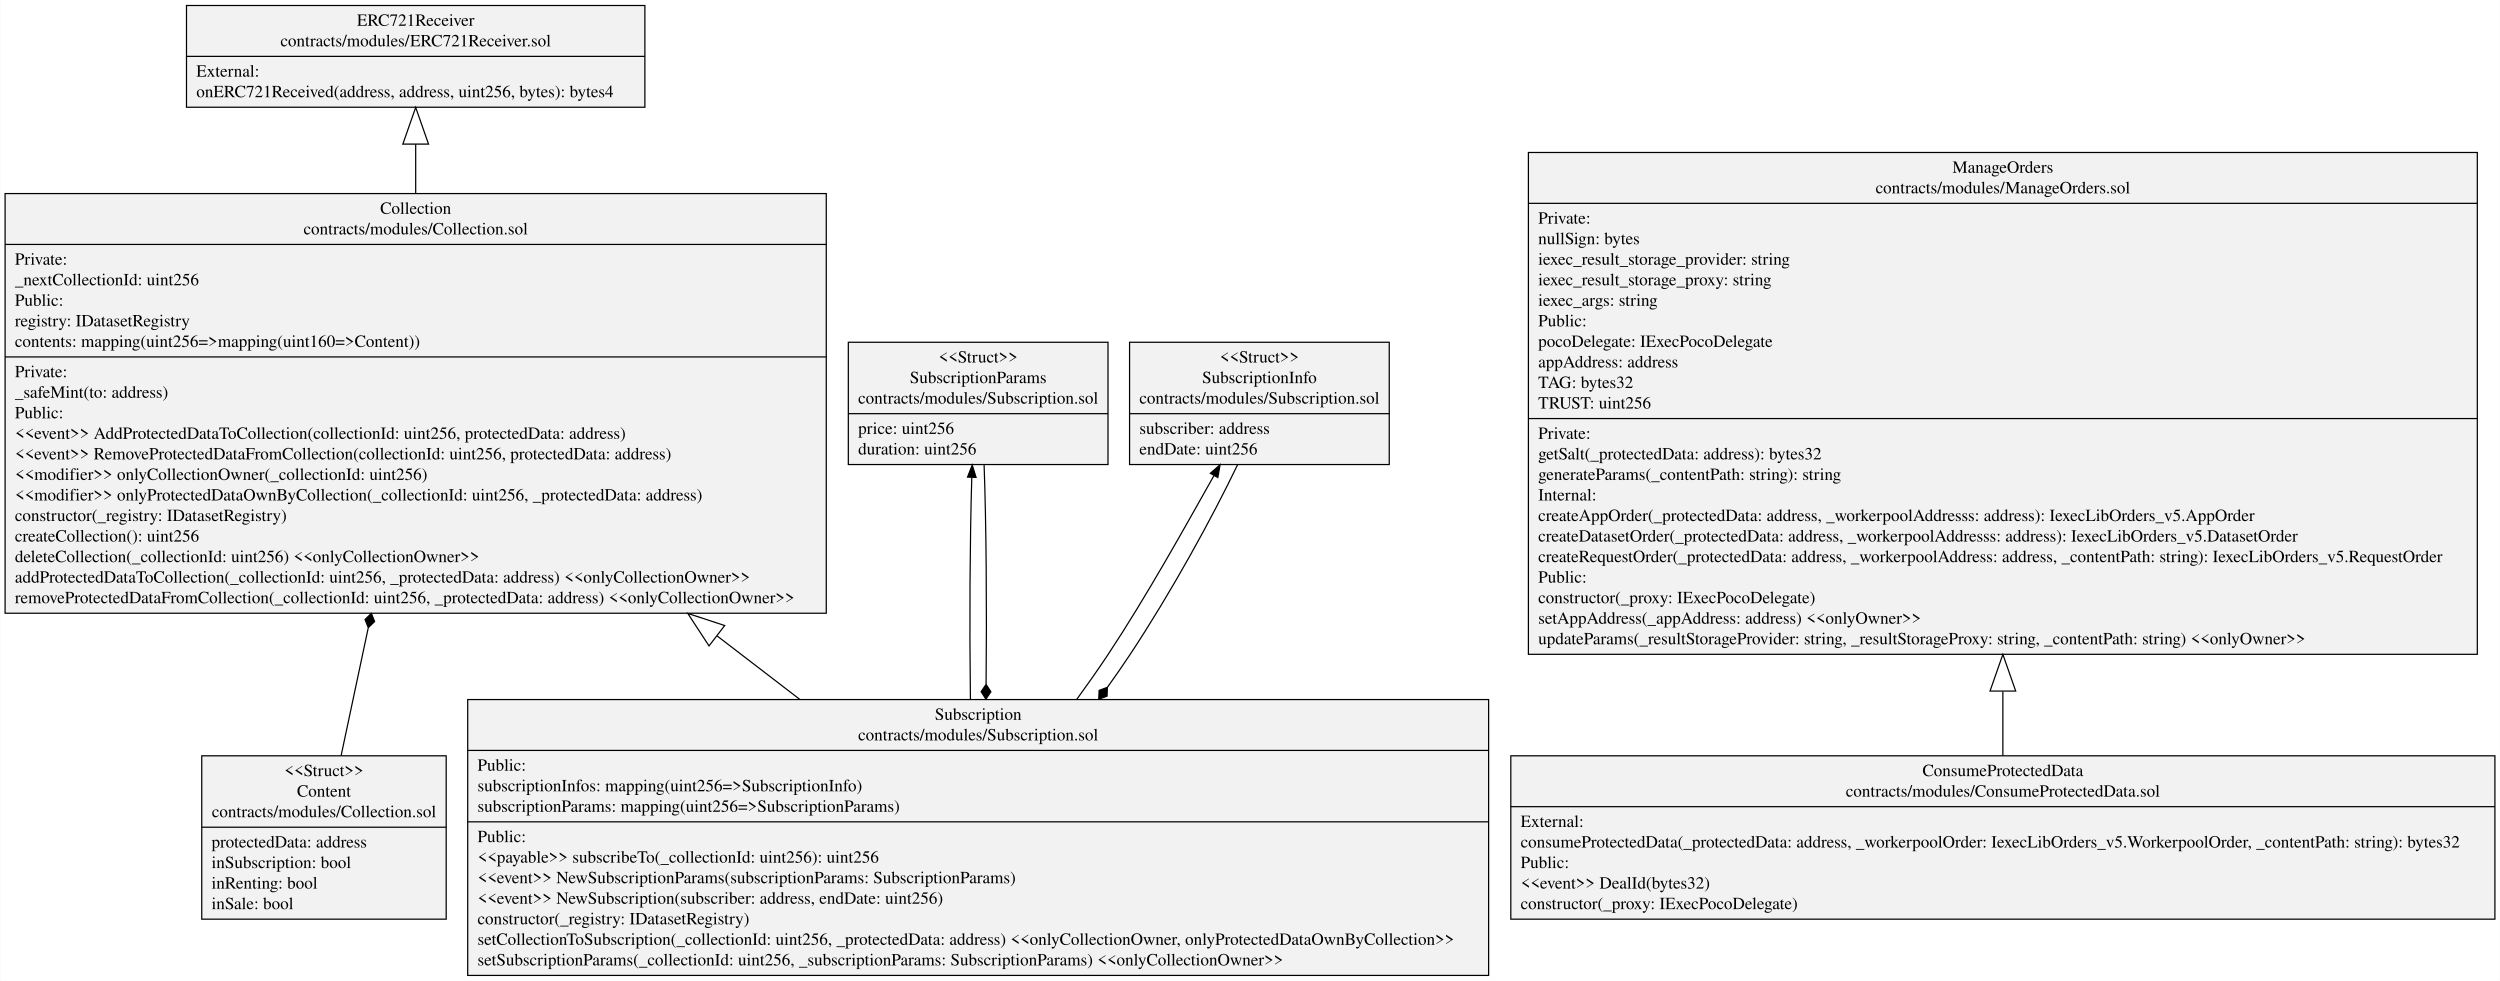
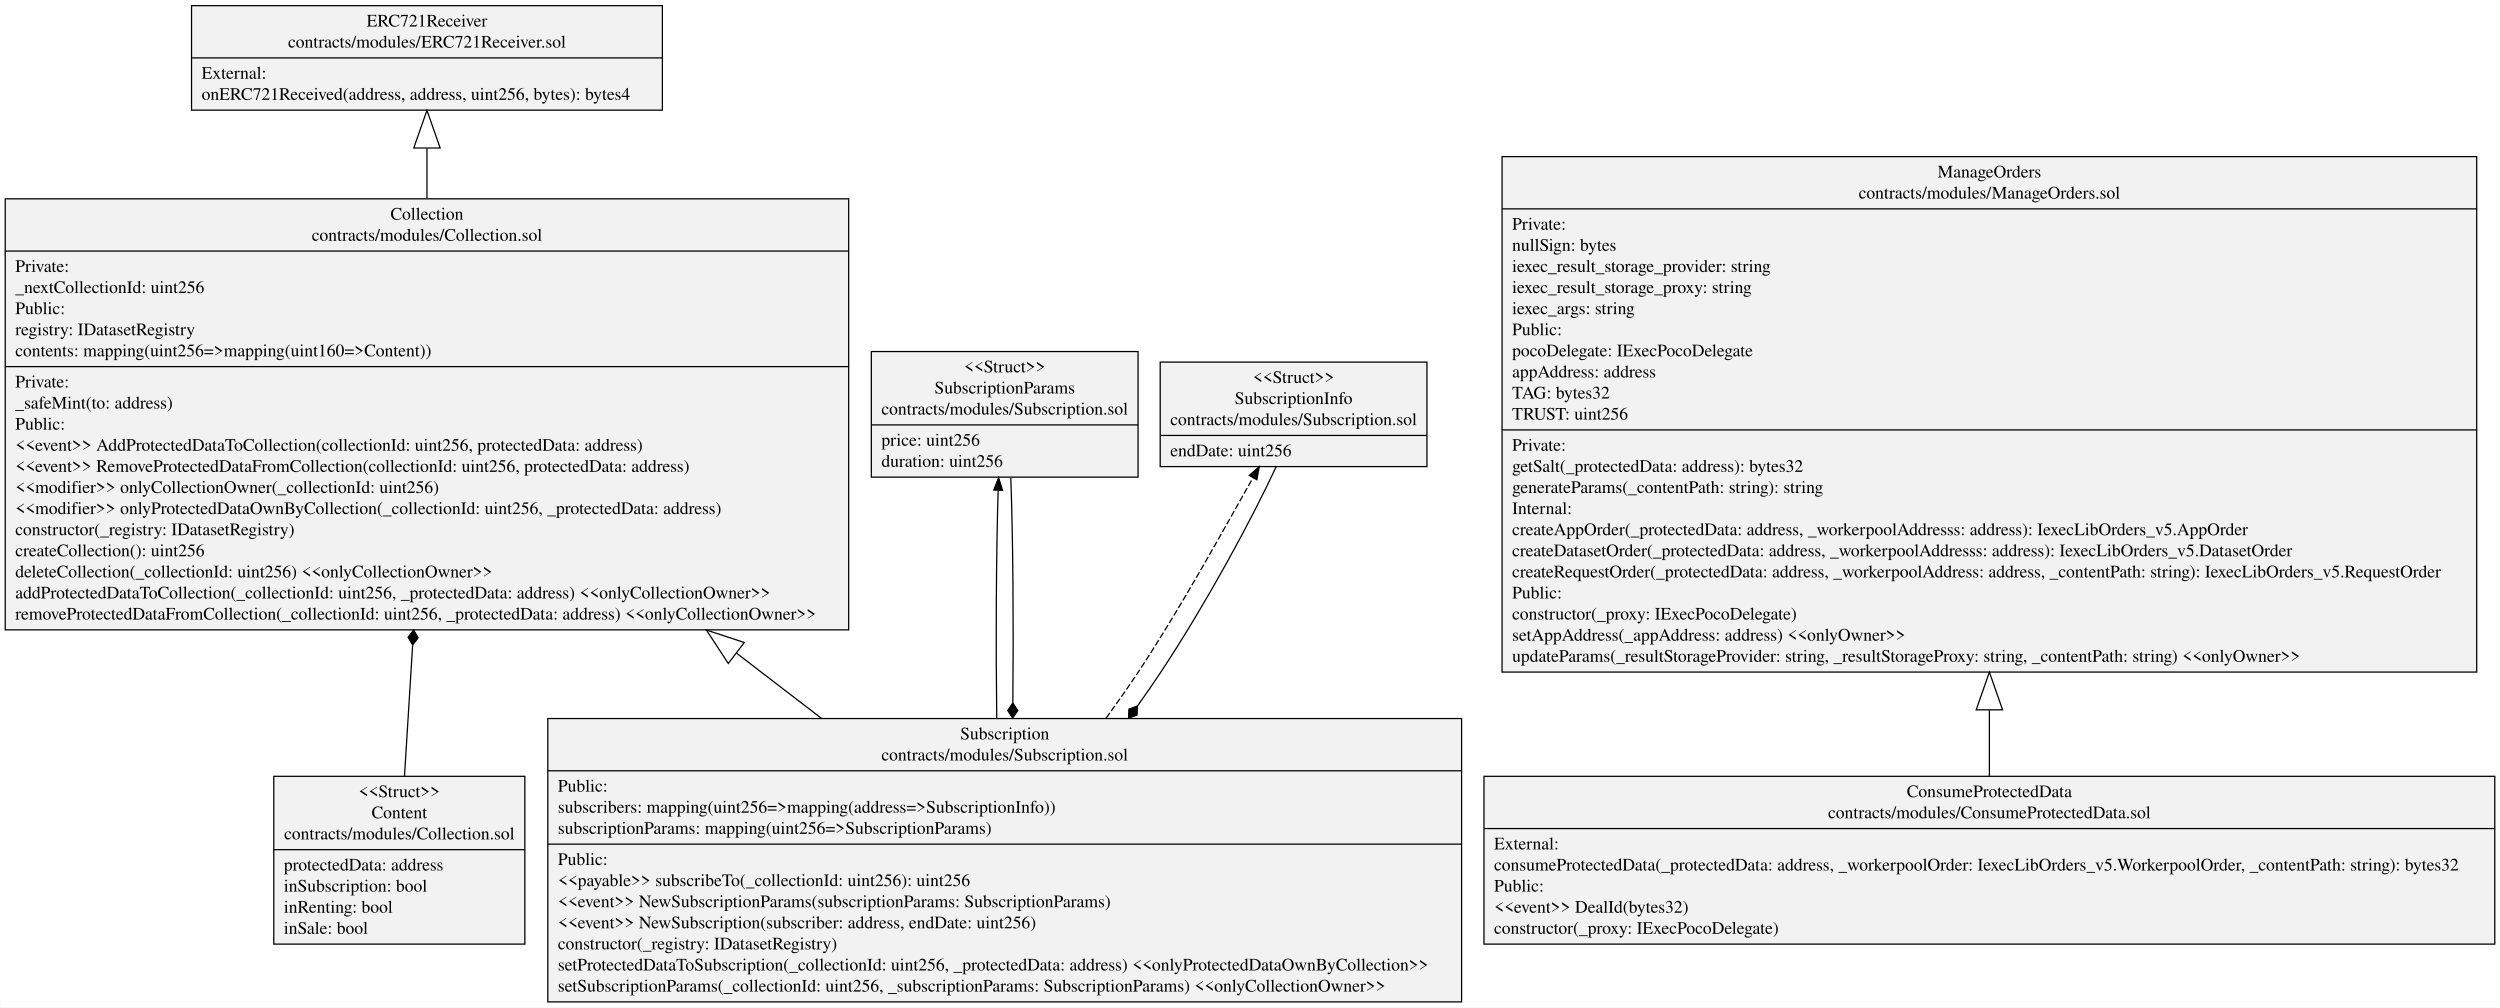
- <svg xmlns="http://www.w3.org/2000/svg" width="2044pt" height="802pt" viewBox="0.00 0.00 2044.19 802.20">
+ <svg xmlns="http://www.w3.org/2000/svg" width="1990pt" height="802pt" viewBox="0.00 0.00 1990.19 802.20">
  <g id="graph0" class="graph" transform="scale(1 1) rotate(0) translate(4 798.2)">
-     <polygon fill="white" stroke="transparent" points="-4,4 -4,-798.2 2040.19,-798.2 2040.19,4 -4,4" />
+     <polygon fill="white" stroke="transparent" points="-4,4 -4,-798.2 1986.19,-798.2 1986.19,4 -4,4" />
    <g id="node1" class="node">
-       <polygon fill="#f2f2f2" stroke="black" points="160.83,-46.5 160.83,-180.1 360.74,-180.1 360.74,-46.5 160.83,-46.5" />
-       <text text-anchor="middle" x="260.79" y="-163.5" font-family="Times,serif" font-size="14.00">&lt;&lt;Struct&gt;&gt;</text>
-       <text text-anchor="middle" x="260.79" y="-146.7" font-family="Times,serif" font-size="14.00">Content</text>
-       <text text-anchor="middle" x="260.79" y="-129.9" font-family="Times,serif" font-size="14.00">contracts/modules/Collection.sol</text>
-       <polyline fill="none" stroke="black" points="160.83,-121.7 360.74,-121.7 " />
-       <text text-anchor="start" x="168.83" y="-105.1" font-family="Times,serif" font-size="14.00">protectedData: address</text>
-       <text text-anchor="start" x="168.83" y="-88.3" font-family="Times,serif" font-size="14.00">inSubscription: bool</text>
-       <text text-anchor="start" x="168.83" y="-71.5" font-family="Times,serif" font-size="14.00">inRenting: bool</text>
-       <text text-anchor="start" x="168.83" y="-54.7" font-family="Times,serif" font-size="14.00">inSale: bool</text>
+       <polygon fill="#f2f2f2" stroke="black" points="213.83,-46.5 213.83,-180.1 413.74,-180.1 413.74,-46.5 213.83,-46.5" />
+       <text text-anchor="middle" x="313.79" y="-163.5" font-family="Times,serif" font-size="14.00">&lt;&lt;Struct&gt;&gt;</text>
+       <text text-anchor="middle" x="313.79" y="-146.7" font-family="Times,serif" font-size="14.00">Content</text>
+       <text text-anchor="middle" x="313.79" y="-129.9" font-family="Times,serif" font-size="14.00">contracts/modules/Collection.sol</text>
+       <polyline fill="none" stroke="black" points="213.83,-121.7 413.74,-121.7 " />
+       <text text-anchor="start" x="221.83" y="-105.1" font-family="Times,serif" font-size="14.00">protectedData: address</text>
+       <text text-anchor="start" x="221.83" y="-88.3" font-family="Times,serif" font-size="14.00">inSubscription: bool</text>
+       <text text-anchor="start" x="221.83" y="-71.5" font-family="Times,serif" font-size="14.00">inRenting: bool</text>
+       <text text-anchor="start" x="221.83" y="-54.7" font-family="Times,serif" font-size="14.00">inSale: bool</text>
    </g>
    <g id="node2" class="node">
      <polygon fill="#f2f2f2" stroke="black" points="0,-296.7 0,-639.9 671.57,-639.9 671.57,-296.7 0,-296.7" />
      <text text-anchor="middle" x="335.79" y="-623.3" font-family="Times,serif" font-size="14.00">Collection</text>
      <text text-anchor="middle" x="335.79" y="-606.5" font-family="Times,serif" font-size="14.00">contracts/modules/Collection.sol</text>
      <polyline fill="none" stroke="black" points="0,-598.3 671.57,-598.3 " />
      <text text-anchor="start" x="8" y="-581.7" font-family="Times,serif" font-size="14.00">Private:</text>
      <text text-anchor="start" x="8" y="-564.9" font-family="Times,serif" font-size="14.00">   _nextCollectionId: uint256</text>
      <text text-anchor="start" x="8" y="-548.1" font-family="Times,serif" font-size="14.00">Public:</text>
      <text text-anchor="start" x="8" y="-531.3" font-family="Times,serif" font-size="14.00">   registry: IDatasetRegistry</text>
      <text text-anchor="start" x="8" y="-514.5" font-family="Times,serif" font-size="14.00">   contents: mapping(uint256=&gt;mapping(uint160=&gt;Content))</text>
      <polyline fill="none" stroke="black" points="0,-506.3 671.57,-506.3 " />
      <text text-anchor="start" x="8" y="-489.7" font-family="Times,serif" font-size="14.00">Private:</text>
      <text text-anchor="start" x="8" y="-472.9" font-family="Times,serif" font-size="14.00">    _safeMint(to: address)</text>
      <text text-anchor="start" x="8" y="-456.1" font-family="Times,serif" font-size="14.00">Public:</text>
      <text text-anchor="start" x="8" y="-439.3" font-family="Times,serif" font-size="14.00">    &lt;&lt;event&gt;&gt; AddProtectedDataToCollection(collectionId: uint256, protectedData: address)</text>
      <text text-anchor="start" x="8" y="-422.5" font-family="Times,serif" font-size="14.00">    &lt;&lt;event&gt;&gt; RemoveProtectedDataFromCollection(collectionId: uint256, protectedData: address)</text>
      <text text-anchor="start" x="8" y="-405.7" font-family="Times,serif" font-size="14.00">    &lt;&lt;modifier&gt;&gt; onlyCollectionOwner(_collectionId: uint256)</text>
      <text text-anchor="start" x="8" y="-388.9" font-family="Times,serif" font-size="14.00">    &lt;&lt;modifier&gt;&gt; onlyProtectedDataOwnByCollection(_collectionId: uint256, _protectedData: address)</text>
      <text text-anchor="start" x="8" y="-372.1" font-family="Times,serif" font-size="14.00">    constructor(_registry: IDatasetRegistry)</text>
      <text text-anchor="start" x="8" y="-355.3" font-family="Times,serif" font-size="14.00">    createCollection(): uint256</text>
      <text text-anchor="start" x="8" y="-338.5" font-family="Times,serif" font-size="14.00">    deleteCollection(_collectionId: uint256) &lt;&lt;onlyCollectionOwner&gt;&gt;</text>
      <text text-anchor="start" x="8" y="-321.7" font-family="Times,serif" font-size="14.00">    addProtectedDataToCollection(_collectionId: uint256, _protectedData: address) &lt;&lt;onlyCollectionOwner&gt;&gt;</text>
      <text text-anchor="start" x="8" y="-304.9" font-family="Times,serif" font-size="14.00">    removeProtectedDataFromCollection(_collectionId: uint256, _protectedData: address) &lt;&lt;onlyCollectionOwner&gt;&gt;</text>
    </g>
    <g id="edge1" class="edge">
-       <path fill="none" stroke="black" d="M274.81,-180.28C281.16,-210.17 289.01,-247.14 296.94,-284.48" />
-       <polygon fill="black" stroke="black" points="297.03,-284.88 302.19,-289.91 299.52,-296.61 294.36,-291.58 297.03,-284.88" />
+       <path fill="none" stroke="black" d="M317.9,-180.28C319.76,-210.17 322.07,-247.14 324.39,-284.48" />
+       <polygon fill="black" stroke="black" points="324.4,-284.64 328.77,-290.38 325.15,-296.61 320.78,-290.87 324.4,-284.64" />
    </g>
    <g id="node4" class="node">
      <polygon fill="#f2f2f2" stroke="black" points="148.35,-710.5 148.35,-793.7 523.23,-793.7 523.23,-710.5 148.35,-710.5" />
      <text text-anchor="middle" x="335.79" y="-777.1" font-family="Times,serif" font-size="14.00">ERC721Receiver</text>
      <text text-anchor="middle" x="335.79" y="-760.3" font-family="Times,serif" font-size="14.00">contracts/modules/ERC721Receiver.sol</text>
      <polyline fill="none" stroke="black" points="148.35,-752.1 523.23,-752.1 " />
      <text text-anchor="start" x="156.35" y="-735.5" font-family="Times,serif" font-size="14.00">External:</text>
      <text text-anchor="start" x="156.35" y="-718.7" font-family="Times,serif" font-size="14.00">    onERC721Received(address, address, uint256, bytes): bytes4</text>
    </g>
    <g id="edge2" class="edge">
      <path fill="none" stroke="black" d="M335.79,-640.13C335.79,-654.11 335.79,-667.68 335.79,-680.25" />
      <polygon fill="none" stroke="black" points="325.29,-680.36 335.79,-710.36 346.29,-680.36 325.29,-680.36" />
    </g>
    <g id="node3" class="node">
-       <polygon fill="#f2f2f2" stroke="black" points="1231.39,-46.5 1231.39,-180.1 2036.19,-180.1 2036.19,-46.5 1231.39,-46.5" />
-       <text text-anchor="middle" x="1633.79" y="-163.5" font-family="Times,serif" font-size="14.00">ConsumeProtectedData</text>
-       <text text-anchor="middle" x="1633.79" y="-146.7" font-family="Times,serif" font-size="14.00">contracts/modules/ConsumeProtectedData.sol</text>
-       <polyline fill="none" stroke="black" points="1231.39,-138.5 2036.19,-138.5 " />
-       <text text-anchor="start" x="1239.39" y="-121.9" font-family="Times,serif" font-size="14.00">External:</text>
-       <text text-anchor="start" x="1239.39" y="-105.1" font-family="Times,serif" font-size="14.00">    consumeProtectedData(_protectedData: address, _workerpoolOrder: IexecLibOrders_v5.WorkerpoolOrder, _contentPath: string): bytes32</text>
-       <text text-anchor="start" x="1239.39" y="-88.3" font-family="Times,serif" font-size="14.00">Public:</text>
-       <text text-anchor="start" x="1239.39" y="-71.5" font-family="Times,serif" font-size="14.00">    &lt;&lt;event&gt;&gt; DealId(bytes32)</text>
-       <text text-anchor="start" x="1239.39" y="-54.7" font-family="Times,serif" font-size="14.00">    constructor(_proxy: IExecPocoDelegate)</text>
+       <polygon fill="#f2f2f2" stroke="black" points="1177.39,-46.5 1177.39,-180.1 1982.19,-180.1 1982.19,-46.5 1177.39,-46.5" />
+       <text text-anchor="middle" x="1579.79" y="-163.5" font-family="Times,serif" font-size="14.00">ConsumeProtectedData</text>
+       <text text-anchor="middle" x="1579.79" y="-146.7" font-family="Times,serif" font-size="14.00">contracts/modules/ConsumeProtectedData.sol</text>
+       <polyline fill="none" stroke="black" points="1177.39,-138.5 1982.19,-138.5 " />
+       <text text-anchor="start" x="1185.39" y="-121.9" font-family="Times,serif" font-size="14.00">External:</text>
+       <text text-anchor="start" x="1185.39" y="-105.1" font-family="Times,serif" font-size="14.00">    consumeProtectedData(_protectedData: address, _workerpoolOrder: IexecLibOrders_v5.WorkerpoolOrder, _contentPath: string): bytes32</text>
+       <text text-anchor="start" x="1185.39" y="-88.3" font-family="Times,serif" font-size="14.00">Public:</text>
+       <text text-anchor="start" x="1185.39" y="-71.5" font-family="Times,serif" font-size="14.00">    &lt;&lt;event&gt;&gt; DealId(bytes32)</text>
+       <text text-anchor="start" x="1185.39" y="-54.7" font-family="Times,serif" font-size="14.00">    constructor(_proxy: IExecPocoDelegate)</text>
    </g>
    <g id="node5" class="node">
-       <polygon fill="#f2f2f2" stroke="black" points="1245.77,-263.1 1245.77,-673.5 2021.8,-673.5 2021.8,-263.1 1245.77,-263.1" />
-       <text text-anchor="middle" x="1633.79" y="-656.9" font-family="Times,serif" font-size="14.00">ManageOrders</text>
-       <text text-anchor="middle" x="1633.79" y="-640.1" font-family="Times,serif" font-size="14.00">contracts/modules/ManageOrders.sol</text>
-       <polyline fill="none" stroke="black" points="1245.77,-631.9 2021.8,-631.9 " />
-       <text text-anchor="start" x="1253.77" y="-615.3" font-family="Times,serif" font-size="14.00">Private:</text>
-       <text text-anchor="start" x="1253.77" y="-598.5" font-family="Times,serif" font-size="14.00">   nullSign: bytes</text>
-       <text text-anchor="start" x="1253.77" y="-581.7" font-family="Times,serif" font-size="14.00">   iexec_result_storage_provider: string</text>
-       <text text-anchor="start" x="1253.77" y="-564.9" font-family="Times,serif" font-size="14.00">   iexec_result_storage_proxy: string</text>
-       <text text-anchor="start" x="1253.77" y="-548.1" font-family="Times,serif" font-size="14.00">   iexec_args: string</text>
-       <text text-anchor="start" x="1253.77" y="-531.3" font-family="Times,serif" font-size="14.00">Public:</text>
-       <text text-anchor="start" x="1253.77" y="-514.5" font-family="Times,serif" font-size="14.00">   pocoDelegate: IExecPocoDelegate</text>
-       <text text-anchor="start" x="1253.77" y="-497.7" font-family="Times,serif" font-size="14.00">   appAddress: address</text>
-       <text text-anchor="start" x="1253.77" y="-480.9" font-family="Times,serif" font-size="14.00">   TAG: bytes32</text>
-       <text text-anchor="start" x="1253.77" y="-464.1" font-family="Times,serif" font-size="14.00">   TRUST: uint256</text>
-       <polyline fill="none" stroke="black" points="1245.77,-455.9 2021.8,-455.9 " />
-       <text text-anchor="start" x="1253.77" y="-439.3" font-family="Times,serif" font-size="14.00">Private:</text>
-       <text text-anchor="start" x="1253.77" y="-422.5" font-family="Times,serif" font-size="14.00">    getSalt(_protectedData: address): bytes32</text>
-       <text text-anchor="start" x="1253.77" y="-405.7" font-family="Times,serif" font-size="14.00">    generateParams(_contentPath: string): string</text>
-       <text text-anchor="start" x="1253.77" y="-388.9" font-family="Times,serif" font-size="14.00">Internal:</text>
-       <text text-anchor="start" x="1253.77" y="-372.1" font-family="Times,serif" font-size="14.00">    createAppOrder(_protectedData: address, _workerpoolAddresss: address): IexecLibOrders_v5.AppOrder</text>
-       <text text-anchor="start" x="1253.77" y="-355.3" font-family="Times,serif" font-size="14.00">    createDatasetOrder(_protectedData: address, _workerpoolAddresss: address): IexecLibOrders_v5.DatasetOrder</text>
-       <text text-anchor="start" x="1253.77" y="-338.5" font-family="Times,serif" font-size="14.00">    createRequestOrder(_protectedData: address, _workerpoolAddress: address, _contentPath: string): IexecLibOrders_v5.RequestOrder</text>
-       <text text-anchor="start" x="1253.77" y="-321.7" font-family="Times,serif" font-size="14.00">Public:</text>
-       <text text-anchor="start" x="1253.77" y="-304.9" font-family="Times,serif" font-size="14.00">    constructor(_proxy: IExecPocoDelegate)</text>
-       <text text-anchor="start" x="1253.77" y="-288.1" font-family="Times,serif" font-size="14.00">    setAppAddress(_appAddress: address) &lt;&lt;onlyOwner&gt;&gt;</text>
-       <text text-anchor="start" x="1253.77" y="-271.3" font-family="Times,serif" font-size="14.00">    updateParams(_resultStorageProvider: string, _resultStorageProxy: string, _contentPath: string) &lt;&lt;onlyOwner&gt;&gt;</text>
+       <polygon fill="#f2f2f2" stroke="black" points="1191.77,-263.1 1191.77,-673.5 1967.8,-673.5 1967.8,-263.1 1191.77,-263.1" />
+       <text text-anchor="middle" x="1579.79" y="-656.9" font-family="Times,serif" font-size="14.00">ManageOrders</text>
+       <text text-anchor="middle" x="1579.79" y="-640.1" font-family="Times,serif" font-size="14.00">contracts/modules/ManageOrders.sol</text>
+       <polyline fill="none" stroke="black" points="1191.77,-631.9 1967.8,-631.9 " />
+       <text text-anchor="start" x="1199.77" y="-615.3" font-family="Times,serif" font-size="14.00">Private:</text>
+       <text text-anchor="start" x="1199.77" y="-598.5" font-family="Times,serif" font-size="14.00">   nullSign: bytes</text>
+       <text text-anchor="start" x="1199.77" y="-581.7" font-family="Times,serif" font-size="14.00">   iexec_result_storage_provider: string</text>
+       <text text-anchor="start" x="1199.77" y="-564.9" font-family="Times,serif" font-size="14.00">   iexec_result_storage_proxy: string</text>
+       <text text-anchor="start" x="1199.77" y="-548.1" font-family="Times,serif" font-size="14.00">   iexec_args: string</text>
+       <text text-anchor="start" x="1199.77" y="-531.3" font-family="Times,serif" font-size="14.00">Public:</text>
+       <text text-anchor="start" x="1199.77" y="-514.5" font-family="Times,serif" font-size="14.00">   pocoDelegate: IExecPocoDelegate</text>
+       <text text-anchor="start" x="1199.77" y="-497.7" font-family="Times,serif" font-size="14.00">   appAddress: address</text>
+       <text text-anchor="start" x="1199.77" y="-480.9" font-family="Times,serif" font-size="14.00">   TAG: bytes32</text>
+       <text text-anchor="start" x="1199.77" y="-464.1" font-family="Times,serif" font-size="14.00">   TRUST: uint256</text>
+       <polyline fill="none" stroke="black" points="1191.77,-455.9 1967.8,-455.9 " />
+       <text text-anchor="start" x="1199.77" y="-439.3" font-family="Times,serif" font-size="14.00">Private:</text>
+       <text text-anchor="start" x="1199.77" y="-422.5" font-family="Times,serif" font-size="14.00">    getSalt(_protectedData: address): bytes32</text>
+       <text text-anchor="start" x="1199.77" y="-405.7" font-family="Times,serif" font-size="14.00">    generateParams(_contentPath: string): string</text>
+       <text text-anchor="start" x="1199.77" y="-388.9" font-family="Times,serif" font-size="14.00">Internal:</text>
+       <text text-anchor="start" x="1199.77" y="-372.1" font-family="Times,serif" font-size="14.00">    createAppOrder(_protectedData: address, _workerpoolAddresss: address): IexecLibOrders_v5.AppOrder</text>
+       <text text-anchor="start" x="1199.77" y="-355.3" font-family="Times,serif" font-size="14.00">    createDatasetOrder(_protectedData: address, _workerpoolAddresss: address): IexecLibOrders_v5.DatasetOrder</text>
+       <text text-anchor="start" x="1199.77" y="-338.5" font-family="Times,serif" font-size="14.00">    createRequestOrder(_protectedData: address, _workerpoolAddress: address, _contentPath: string): IexecLibOrders_v5.RequestOrder</text>
+       <text text-anchor="start" x="1199.77" y="-321.7" font-family="Times,serif" font-size="14.00">Public:</text>
+       <text text-anchor="start" x="1199.77" y="-304.9" font-family="Times,serif" font-size="14.00">    constructor(_proxy: IExecPocoDelegate)</text>
+       <text text-anchor="start" x="1199.77" y="-288.1" font-family="Times,serif" font-size="14.00">    setAppAddress(_appAddress: address) &lt;&lt;onlyOwner&gt;&gt;</text>
+       <text text-anchor="start" x="1199.77" y="-271.3" font-family="Times,serif" font-size="14.00">    updateParams(_resultStorageProvider: string, _resultStorageProxy: string, _contentPath: string) &lt;&lt;onlyOwner&gt;&gt;</text>
    </g>
    <g id="edge3" class="edge">
-       <path fill="none" stroke="black" d="M1633.79,-180.28C1633.79,-196.13 1633.79,-213.96 1633.79,-232.79" />
-       <polygon fill="none" stroke="black" points="1623.29,-233.04 1633.79,-263.04 1644.29,-233.04 1623.29,-233.04" />
+       <path fill="none" stroke="black" d="M1579.79,-180.28C1579.79,-196.13 1579.79,-213.96 1579.79,-232.79" />
+       <polygon fill="none" stroke="black" points="1569.29,-233.04 1579.79,-263.04 1590.29,-233.04 1569.29,-233.04" />
    </g>
    <g id="node6" class="node">
      <polygon fill="#f2f2f2" stroke="black" points="689.6,-418.3 689.6,-518.3 901.97,-518.3 901.97,-418.3 689.6,-418.3" />
      <text text-anchor="middle" x="795.79" y="-501.7" font-family="Times,serif" font-size="14.00">&lt;&lt;Struct&gt;&gt;</text>
      <text text-anchor="middle" x="795.79" y="-484.9" font-family="Times,serif" font-size="14.00">SubscriptionParams</text>
      <text text-anchor="middle" x="795.79" y="-468.1" font-family="Times,serif" font-size="14.00">contracts/modules/Subscription.sol</text>
      <polyline fill="none" stroke="black" points="689.6,-459.9 901.97,-459.9 " />
      <text text-anchor="start" x="697.6" y="-443.3" font-family="Times,serif" font-size="14.00">price: uint256</text>
      <text text-anchor="start" x="697.6" y="-426.5" font-family="Times,serif" font-size="14.00">duration: uint256</text>
    </g>
    <g id="node8" class="node">
-       <polygon fill="#f2f2f2" stroke="black" points="378.33,-0.5 378.33,-226.1 1213.24,-226.1 1213.24,-0.5 378.33,-0.5" />
+       <polygon fill="#f2f2f2" stroke="black" points="432,-0.5 432,-226.1 1159.57,-226.1 1159.57,-0.5 432,-0.5" />
      <text text-anchor="middle" x="795.79" y="-209.5" font-family="Times,serif" font-size="14.00">Subscription</text>
      <text text-anchor="middle" x="795.79" y="-192.7" font-family="Times,serif" font-size="14.00">contracts/modules/Subscription.sol</text>
-       <polyline fill="none" stroke="black" points="378.33,-184.5 1213.24,-184.5 " />
-       <text text-anchor="start" x="386.33" y="-167.9" font-family="Times,serif" font-size="14.00">Public:</text>
-       <text text-anchor="start" x="386.33" y="-151.1" font-family="Times,serif" font-size="14.00">   subscriptionInfos: mapping(uint256=&gt;SubscriptionInfo)</text>
-       <text text-anchor="start" x="386.33" y="-134.3" font-family="Times,serif" font-size="14.00">   subscriptionParams: mapping(uint256=&gt;SubscriptionParams)</text>
-       <polyline fill="none" stroke="black" points="378.33,-126.1 1213.24,-126.1 " />
-       <text text-anchor="start" x="386.33" y="-109.5" font-family="Times,serif" font-size="14.00">Public:</text>
-       <text text-anchor="start" x="386.33" y="-92.7" font-family="Times,serif" font-size="14.00">    &lt;&lt;payable&gt;&gt; subscribeTo(_collectionId: uint256): uint256</text>
-       <text text-anchor="start" x="386.33" y="-75.9" font-family="Times,serif" font-size="14.00">    &lt;&lt;event&gt;&gt; NewSubscriptionParams(subscriptionParams: SubscriptionParams)</text>
-       <text text-anchor="start" x="386.33" y="-59.1" font-family="Times,serif" font-size="14.00">    &lt;&lt;event&gt;&gt; NewSubscription(subscriber: address, endDate: uint256)</text>
-       <text text-anchor="start" x="386.33" y="-42.3" font-family="Times,serif" font-size="14.00">    constructor(_registry: IDatasetRegistry)</text>
-       <text text-anchor="start" x="386.33" y="-25.5" font-family="Times,serif" font-size="14.00">    setCollectionToSubscription(_collectionId: uint256, _protectedData: address) &lt;&lt;onlyCollectionOwner, onlyProtectedDataOwnByCollection&gt;&gt;</text>
-       <text text-anchor="start" x="386.33" y="-8.7" font-family="Times,serif" font-size="14.00">    setSubscriptionParams(_collectionId: uint256, _subscriptionParams: SubscriptionParams) &lt;&lt;onlyCollectionOwner&gt;&gt;</text>
+       <polyline fill="none" stroke="black" points="432,-184.5 1159.57,-184.5 " />
+       <text text-anchor="start" x="440" y="-167.9" font-family="Times,serif" font-size="14.00">Public:</text>
+       <text text-anchor="start" x="440" y="-151.1" font-family="Times,serif" font-size="14.00">   subscribers: mapping(uint256=&gt;mapping(address=&gt;SubscriptionInfo))</text>
+       <text text-anchor="start" x="440" y="-134.3" font-family="Times,serif" font-size="14.00">   subscriptionParams: mapping(uint256=&gt;SubscriptionParams)</text>
+       <polyline fill="none" stroke="black" points="432,-126.1 1159.57,-126.1 " />
+       <text text-anchor="start" x="440" y="-109.5" font-family="Times,serif" font-size="14.00">Public:</text>
+       <text text-anchor="start" x="440" y="-92.7" font-family="Times,serif" font-size="14.00">    &lt;&lt;payable&gt;&gt; subscribeTo(_collectionId: uint256): uint256</text>
+       <text text-anchor="start" x="440" y="-75.9" font-family="Times,serif" font-size="14.00">    &lt;&lt;event&gt;&gt; NewSubscriptionParams(subscriptionParams: SubscriptionParams)</text>
+       <text text-anchor="start" x="440" y="-59.1" font-family="Times,serif" font-size="14.00">    &lt;&lt;event&gt;&gt; NewSubscription(subscriber: address, endDate: uint256)</text>
+       <text text-anchor="start" x="440" y="-42.3" font-family="Times,serif" font-size="14.00">    constructor(_registry: IDatasetRegistry)</text>
+       <text text-anchor="start" x="440" y="-25.5" font-family="Times,serif" font-size="14.00">    setProtectedDataToSubscription(_collectionId: uint256, _protectedData: address) &lt;&lt;onlyProtectedDataOwnByCollection&gt;&gt;</text>
+       <text text-anchor="start" x="440" y="-8.7" font-family="Times,serif" font-size="14.00">    setSubscriptionParams(_collectionId: uint256, _subscriptionParams: SubscriptionParams) &lt;&lt;onlyCollectionOwner&gt;&gt;</text>
    </g>
    <g id="edge4" class="edge">
      <path fill="none" stroke="black" d="M800.64,-417.89C802.38,-371.6 802.92,-300.47 802.27,-238.7" />
      <polygon fill="black" stroke="black" points="802.27,-238.48 798.19,-232.52 802.12,-226.48 806.19,-232.43 802.27,-238.48" />
    </g>
    <g id="node7" class="node">
-       <polygon fill="#f2f2f2" stroke="black" points="919.6,-418.3 919.6,-518.3 1131.97,-518.3 1131.97,-418.3 919.6,-418.3" />
-       <text text-anchor="middle" x="1025.79" y="-501.7" font-family="Times,serif" font-size="14.00">&lt;&lt;Struct&gt;&gt;</text>
-       <text text-anchor="middle" x="1025.79" y="-484.9" font-family="Times,serif" font-size="14.00">SubscriptionInfo</text>
-       <text text-anchor="middle" x="1025.79" y="-468.1" font-family="Times,serif" font-size="14.00">contracts/modules/Subscription.sol</text>
-       <polyline fill="none" stroke="black" points="919.6,-459.9 1131.97,-459.9 " />
-       <text text-anchor="start" x="927.6" y="-443.3" font-family="Times,serif" font-size="14.00">subscriber: address</text>
-       <text text-anchor="start" x="927.6" y="-426.5" font-family="Times,serif" font-size="14.00">endDate: uint256</text>
+       <polygon fill="#f2f2f2" stroke="black" points="919.6,-426.7 919.6,-509.9 1131.97,-509.9 1131.97,-426.7 919.6,-426.7" />
+       <text text-anchor="middle" x="1025.79" y="-493.3" font-family="Times,serif" font-size="14.00">&lt;&lt;Struct&gt;&gt;</text>
+       <text text-anchor="middle" x="1025.79" y="-476.5" font-family="Times,serif" font-size="14.00">SubscriptionInfo</text>
+       <text text-anchor="middle" x="1025.79" y="-459.7" font-family="Times,serif" font-size="14.00">contracts/modules/Subscription.sol</text>
+       <polyline fill="none" stroke="black" points="919.6,-451.5 1131.97,-451.5 " />
+       <text text-anchor="start" x="927.6" y="-434.9" font-family="Times,serif" font-size="14.00">endDate: uint256</text>
    </g>
    <g id="edge5" class="edge">
-       <path fill="none" stroke="black" d="M1007.94,-418.13C987.71,-375.89 953.81,-313.89 919.79,-262.6 914.03,-253.92 907.92,-245.1 901.61,-236.3" />
+       <path fill="none" stroke="black" d="M1011.96,-426.64C992.42,-384.57 956.18,-317.46 919.79,-262.6 914.03,-253.92 907.92,-245.1 901.61,-236.3" />
      <polygon fill="black" stroke="black" points="901.46,-236.1 894.7,-233.59 894.41,-226.39 901.17,-228.89 901.46,-236.1" />
    </g>
    <g id="edge6" class="edge">
      <path fill="none" stroke="black" d="M649.92,-226.23C628.25,-242.87 605.41,-260.39 582.35,-278.09" />
      <polygon fill="none" stroke="black" points="575.69,-269.97 558.28,-296.56 588.47,-286.63 575.69,-269.97" />
    </g>
-     <g id="edge8" class="edge">
+     <g id="edge7" class="edge">
      <path fill="none" stroke="black" d="M789.45,-226.48C788.64,-286.6 789.02,-358.26 790.58,-407.69" />
      <polygon fill="black" stroke="black" points="787.09,-408.02 790.93,-417.89 794.08,-407.78 787.09,-408.02" />
    </g>
-     <g id="edge7" class="edge">
-       <path fill="none" stroke="black" d="M876.5,-226.39C885.26,-238.43 893.86,-250.65 901.79,-262.6 933.49,-310.39 965.07,-367.47 988.59,-409.2" />
-       <polygon fill="black" stroke="black" points="985.67,-411.14 993.64,-418.13 991.77,-407.7 985.67,-411.14" />
+     <g id="edge8" class="edge">
+       <path fill="none" stroke="black" stroke-dasharray="5,2" d="M876.5,-226.39C885.26,-238.43 893.86,-250.65 901.79,-262.6 935.76,-313.82 969.61,-375.71 993.53,-417.94" />
+       <polygon fill="black" stroke="black" points="990.49,-419.68 998.48,-426.64 996.58,-416.22 990.49,-419.68" />
    </g>
  </g>
</svg>
